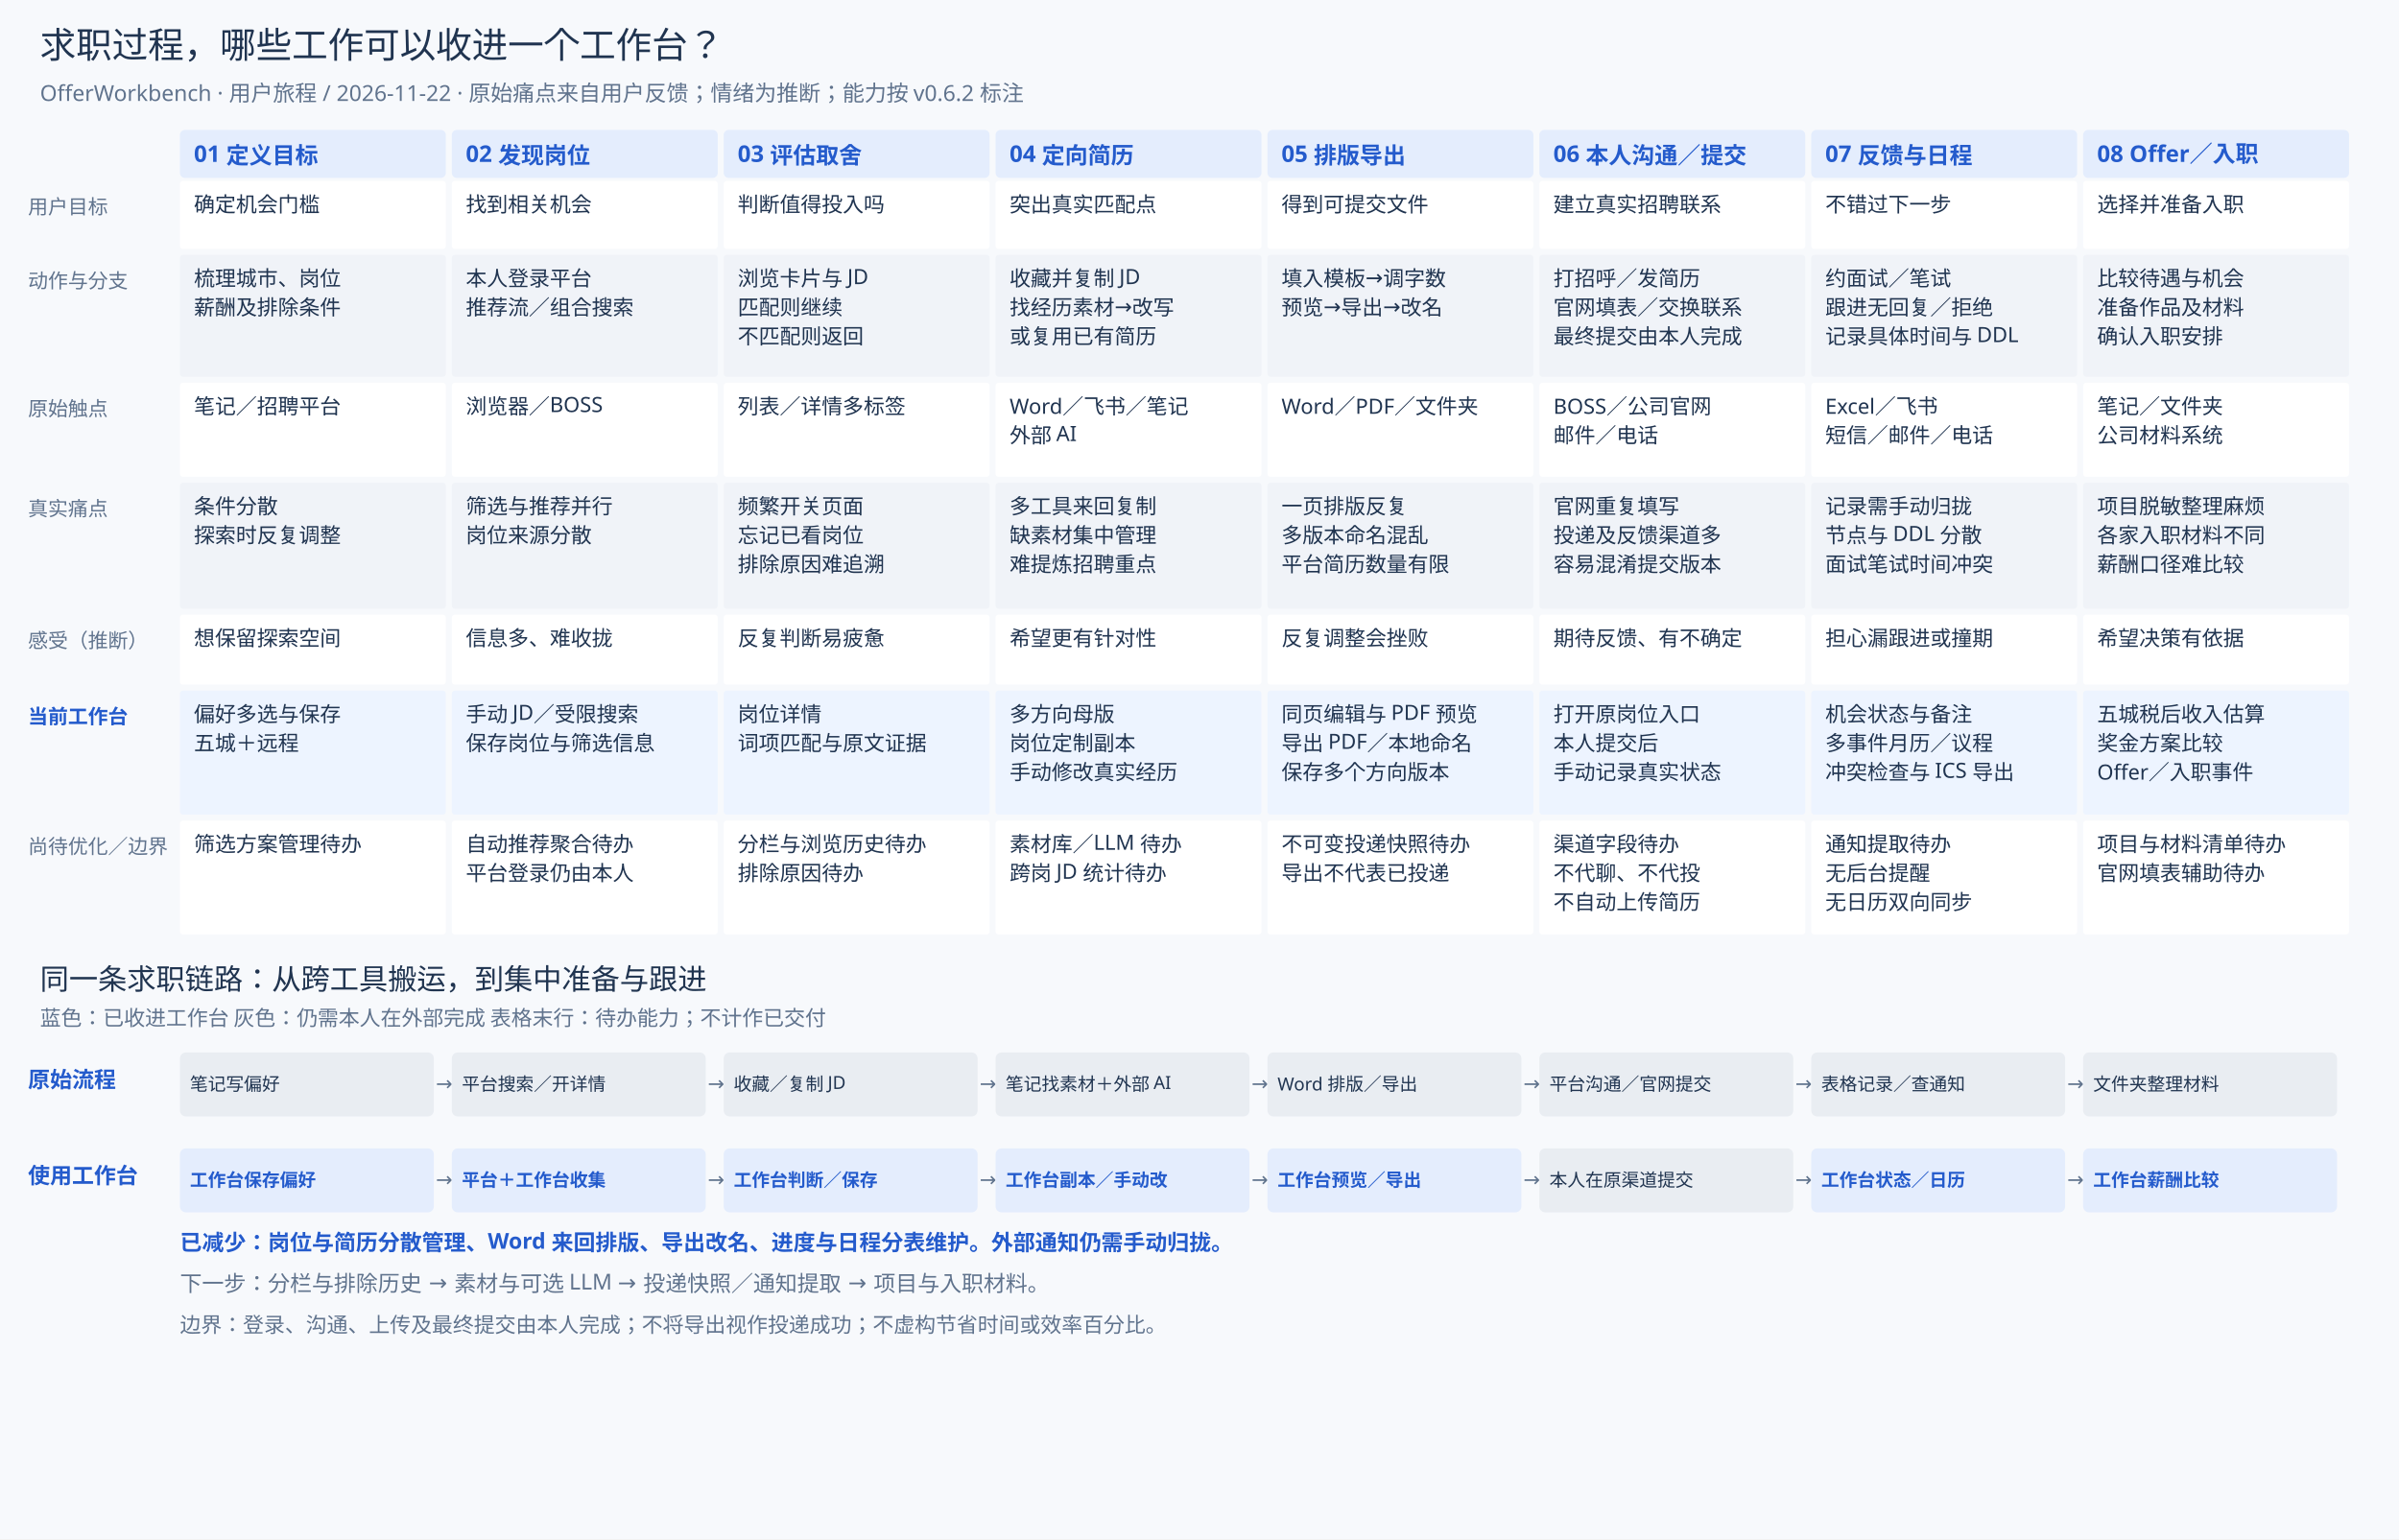
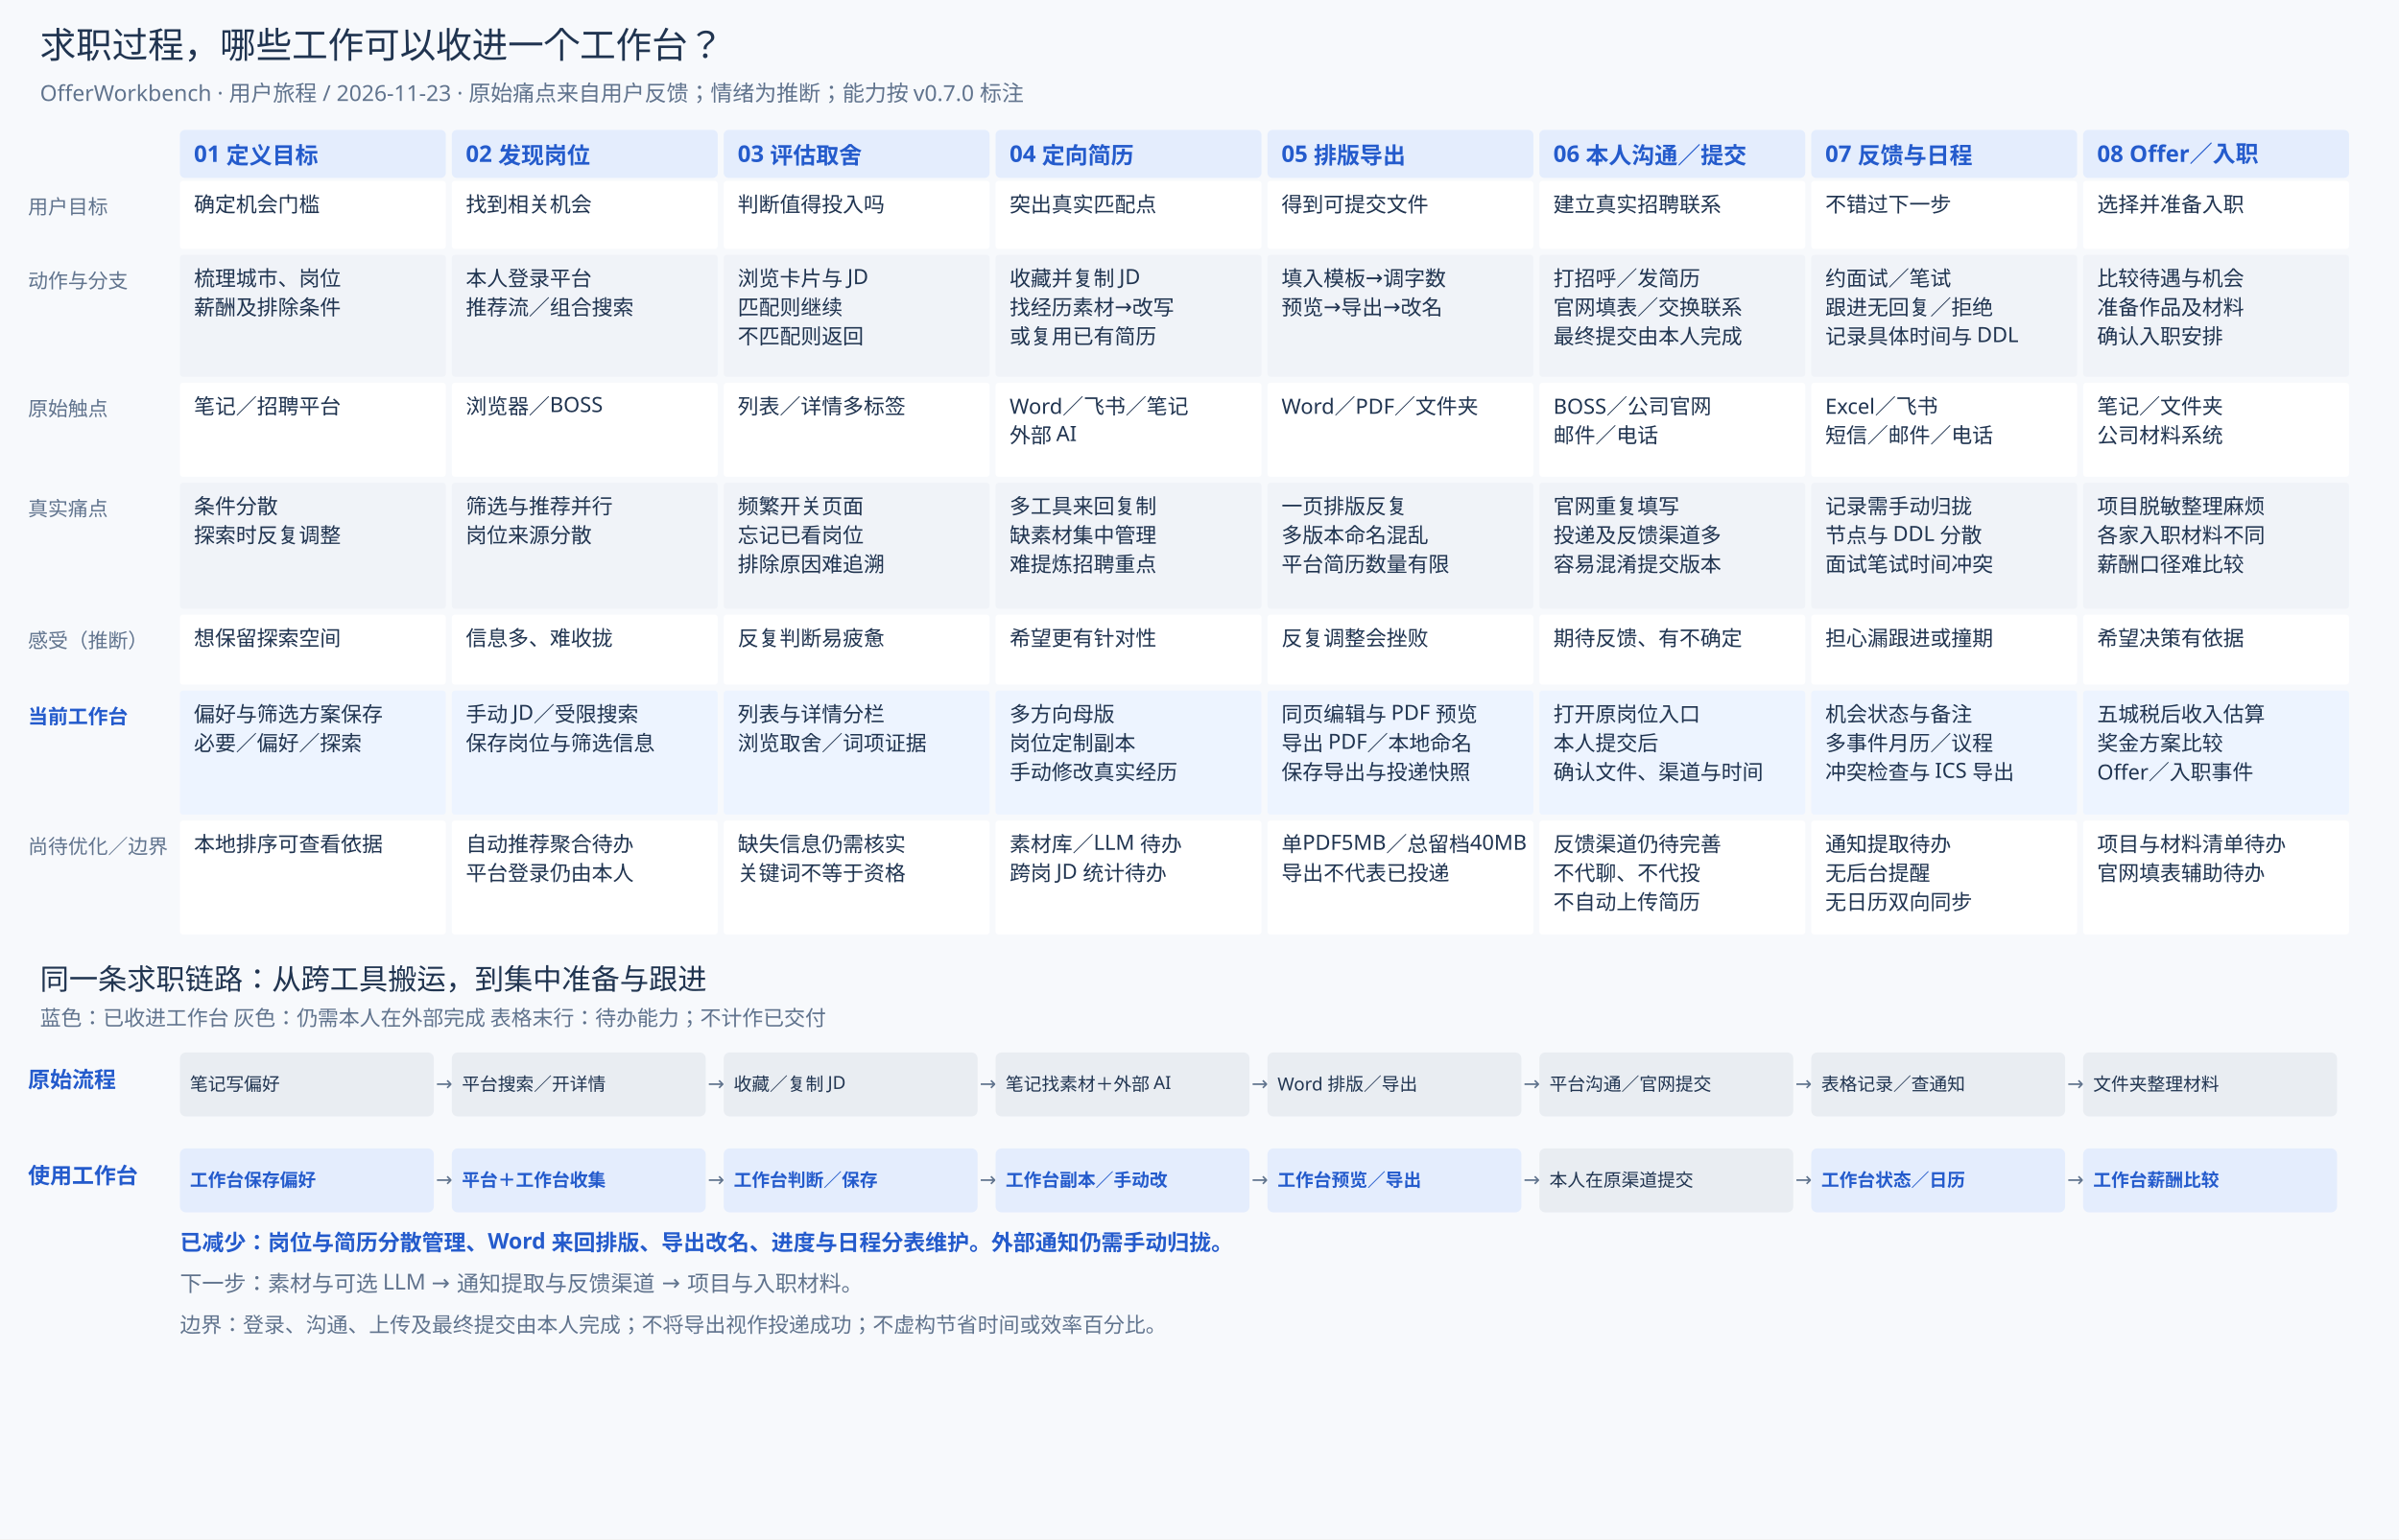
<svg xmlns="http://www.w3.org/2000/svg" width="2400" height="1540" viewBox="0 0 2400 1540" role="img" aria-labelledby="title desc">
  <rect width="100%" height="100%" fill="#f7f9fc" />
  <style>text{font-family:"PingFang SC","Microsoft YaHei",sans-serif;fill:#203450}.muted{fill:#60738d}.head{fill:#245bcc;font-weight:600}</style>
  <text x="40" y="58" font-size="36" class="">求职过程，哪些工作可以收进一个工作台？</text>
-   <text x="40" y="101" font-size="22" class="muted">OfferWorkbench · 用户旅程 / 2026-11-22 · 原始痛点来自用户反馈；情绪为推断；能力按 v0.6.2 标注</text>
+   <text x="40" y="101" font-size="22" class="muted">OfferWorkbench · 用户旅程 / 2026-11-23 · 原始痛点来自用户反馈；情绪为推断；能力按 v0.7.0 标注</text>
  <rect x="180" y="130" width="266" height="48" rx="5" fill="#e4edfd" />
  <text x="194" y="162" font-size="23" class="head">01  定义目标</text>
  <rect x="452" y="130" width="266" height="48" rx="5" fill="#e4edfd" />
  <text x="466" y="162" font-size="23" class="head">02  发现岗位</text>
  <rect x="724" y="130" width="266" height="48" rx="5" fill="#e4edfd" />
  <text x="738" y="162" font-size="23" class="head">03  评估取舍</text>
  <rect x="996" y="130" width="266" height="48" rx="5" fill="#e4edfd" />
  <text x="1010" y="162" font-size="23" class="head">04  定向简历</text>
  <rect x="1268" y="130" width="266" height="48" rx="5" fill="#e4edfd" />
  <text x="1282" y="162" font-size="23" class="head">05  排版导出</text>
  <rect x="1540" y="130" width="266" height="48" rx="5" fill="#e4edfd" />
  <text x="1554" y="162" font-size="23" class="head">06  本人沟通／提交</text>
  <rect x="1812" y="130" width="266" height="48" rx="5" fill="#e4edfd" />
  <text x="1826" y="162" font-size="23" class="head">07  反馈与日程</text>
  <rect x="2084" y="130" width="266" height="48" rx="5" fill="#e4edfd" />
  <text x="2098" y="162" font-size="23" class="head">08  Offer／入职</text>
  <text x="28" y="214" font-size="20" class="muted">用户目标</text>
  <rect x="180" y="181" width="266" height="68" rx="3" fill="#ffffff" />
  <text x="194" y="212" font-size="21" class="">确定机会门槛</text>
  <rect x="452" y="181" width="266" height="68" rx="3" fill="#ffffff" />
  <text x="466" y="212" font-size="21" class="">找到相关机会</text>
  <rect x="724" y="181" width="266" height="68" rx="3" fill="#ffffff" />
  <text x="738" y="212" font-size="21" class="">判断值得投入吗</text>
  <rect x="996" y="181" width="266" height="68" rx="3" fill="#ffffff" />
  <text x="1010" y="212" font-size="21" class="">突出真实匹配点</text>
  <rect x="1268" y="181" width="266" height="68" rx="3" fill="#ffffff" />
  <text x="1282" y="212" font-size="21" class="">得到可提交文件</text>
  <rect x="1540" y="181" width="266" height="68" rx="3" fill="#ffffff" />
  <text x="1554" y="212" font-size="21" class="">建立真实招聘联系</text>
  <rect x="1812" y="181" width="266" height="68" rx="3" fill="#ffffff" />
  <text x="1826" y="212" font-size="21" class="">不错过下一步</text>
  <rect x="2084" y="181" width="266" height="68" rx="3" fill="#ffffff" />
  <text x="2098" y="212" font-size="21" class="">选择并准备入职</text>
  <text x="28" y="288" font-size="20" class="muted">动作与分支</text>
  <rect x="180" y="255" width="266" height="122" rx="3" fill="#f0f3f8" />
  <text x="194" y="286" font-size="21" class="">梳理城市、岗位</text>
  <text x="194" y="315" font-size="21" class="">薪酬及排除条件</text>
  <rect x="452" y="255" width="266" height="122" rx="3" fill="#f0f3f8" />
  <text x="466" y="286" font-size="21" class="">本人登录平台</text>
  <text x="466" y="315" font-size="21" class="">推荐流／组合搜索</text>
  <rect x="724" y="255" width="266" height="122" rx="3" fill="#f0f3f8" />
  <text x="738" y="286" font-size="21" class="">浏览卡片与 JD</text>
  <text x="738" y="315" font-size="21" class="">匹配则继续</text>
  <text x="738" y="344" font-size="21" class="">不匹配则返回</text>
  <rect x="996" y="255" width="266" height="122" rx="3" fill="#f0f3f8" />
  <text x="1010" y="286" font-size="21" class="">收藏并复制 JD</text>
  <text x="1010" y="315" font-size="21" class="">找经历素材→改写</text>
  <text x="1010" y="344" font-size="21" class="">或复用已有简历</text>
  <rect x="1268" y="255" width="266" height="122" rx="3" fill="#f0f3f8" />
  <text x="1282" y="286" font-size="21" class="">填入模板→调字数</text>
  <text x="1282" y="315" font-size="21" class="">预览→导出→改名</text>
  <rect x="1540" y="255" width="266" height="122" rx="3" fill="#f0f3f8" />
  <text x="1554" y="286" font-size="21" class="">打招呼／发简历</text>
  <text x="1554" y="315" font-size="21" class="">官网填表／交换联系</text>
  <text x="1554" y="344" font-size="21" class="">最终提交由本人完成</text>
  <rect x="1812" y="255" width="266" height="122" rx="3" fill="#f0f3f8" />
  <text x="1826" y="286" font-size="21" class="">约面试／笔试</text>
  <text x="1826" y="315" font-size="21" class="">跟进无回复／拒绝</text>
  <text x="1826" y="344" font-size="21" class="">记录具体时间与 DDL</text>
  <rect x="2084" y="255" width="266" height="122" rx="3" fill="#f0f3f8" />
  <text x="2098" y="286" font-size="21" class="">比较待遇与机会</text>
  <text x="2098" y="315" font-size="21" class="">准备作品及材料</text>
  <text x="2098" y="344" font-size="21" class="">确认入职安排</text>
  <text x="28" y="416" font-size="20" class="muted">原始触点</text>
  <rect x="180" y="383" width="266" height="94" rx="3" fill="#ffffff" />
  <text x="194" y="414" font-size="21" class="">笔记／招聘平台</text>
  <rect x="452" y="383" width="266" height="94" rx="3" fill="#ffffff" />
  <text x="466" y="414" font-size="21" class="">浏览器／BOSS</text>
  <rect x="724" y="383" width="266" height="94" rx="3" fill="#ffffff" />
  <text x="738" y="414" font-size="21" class="">列表／详情多标签</text>
  <rect x="996" y="383" width="266" height="94" rx="3" fill="#ffffff" />
  <text x="1010" y="414" font-size="21" class="">Word／飞书／笔记</text>
  <text x="1010" y="443" font-size="21" class="">外部 AI</text>
  <rect x="1268" y="383" width="266" height="94" rx="3" fill="#ffffff" />
  <text x="1282" y="414" font-size="21" class="">Word／PDF／文件夹</text>
  <rect x="1540" y="383" width="266" height="94" rx="3" fill="#ffffff" />
  <text x="1554" y="414" font-size="21" class="">BOSS／公司官网</text>
  <text x="1554" y="443" font-size="21" class="">邮件／电话</text>
  <rect x="1812" y="383" width="266" height="94" rx="3" fill="#ffffff" />
  <text x="1826" y="414" font-size="21" class="">Excel／飞书</text>
  <text x="1826" y="443" font-size="21" class="">短信／邮件／电话</text>
  <rect x="2084" y="383" width="266" height="94" rx="3" fill="#ffffff" />
  <text x="2098" y="414" font-size="21" class="">笔记／文件夹</text>
  <text x="2098" y="443" font-size="21" class="">公司材料系统</text>
  <text x="28" y="516" font-size="20" class="muted">真实痛点</text>
  <rect x="180" y="483" width="266" height="126" rx="3" fill="#f0f3f8" />
  <text x="194" y="514" font-size="21" class="">条件分散</text>
  <text x="194" y="543" font-size="21" class="">探索时反复调整</text>
  <rect x="452" y="483" width="266" height="126" rx="3" fill="#f0f3f8" />
  <text x="466" y="514" font-size="21" class="">筛选与推荐并行</text>
  <text x="466" y="543" font-size="21" class="">岗位来源分散</text>
  <rect x="724" y="483" width="266" height="126" rx="3" fill="#f0f3f8" />
  <text x="738" y="514" font-size="21" class="">频繁开关页面</text>
  <text x="738" y="543" font-size="21" class="">忘记已看岗位</text>
  <text x="738" y="572" font-size="21" class="">排除原因难追溯</text>
  <rect x="996" y="483" width="266" height="126" rx="3" fill="#f0f3f8" />
  <text x="1010" y="514" font-size="21" class="">多工具来回复制</text>
  <text x="1010" y="543" font-size="21" class="">缺素材集中管理</text>
  <text x="1010" y="572" font-size="21" class="">难提炼招聘重点</text>
  <rect x="1268" y="483" width="266" height="126" rx="3" fill="#f0f3f8" />
  <text x="1282" y="514" font-size="21" class="">一页排版反复</text>
  <text x="1282" y="543" font-size="21" class="">多版本命名混乱</text>
  <text x="1282" y="572" font-size="21" class="">平台简历数量有限</text>
  <rect x="1540" y="483" width="266" height="126" rx="3" fill="#f0f3f8" />
  <text x="1554" y="514" font-size="21" class="">官网重复填写</text>
  <text x="1554" y="543" font-size="21" class="">投递及反馈渠道多</text>
  <text x="1554" y="572" font-size="21" class="">容易混淆提交版本</text>
  <rect x="1812" y="483" width="266" height="126" rx="3" fill="#f0f3f8" />
  <text x="1826" y="514" font-size="21" class="">记录需手动归拢</text>
  <text x="1826" y="543" font-size="21" class="">节点与 DDL 分散</text>
  <text x="1826" y="572" font-size="21" class="">面试笔试时间冲突</text>
  <rect x="2084" y="483" width="266" height="126" rx="3" fill="#f0f3f8" />
  <text x="2098" y="514" font-size="21" class="">项目脱敏整理麻烦</text>
  <text x="2098" y="543" font-size="21" class="">各家入职材料不同</text>
  <text x="2098" y="572" font-size="21" class="">薪酬口径难比较</text>
  <text x="28" y="648" font-size="20" class="muted">感受（推断）</text>
  <rect x="180" y="615" width="266" height="70" rx="3" fill="#ffffff" />
  <text x="194" y="646" font-size="21" class="">想保留探索空间</text>
  <rect x="452" y="615" width="266" height="70" rx="3" fill="#ffffff" />
  <text x="466" y="646" font-size="21" class="">信息多、难收拢</text>
  <rect x="724" y="615" width="266" height="70" rx="3" fill="#ffffff" />
  <text x="738" y="646" font-size="21" class="">反复判断易疲惫</text>
  <rect x="996" y="615" width="266" height="70" rx="3" fill="#ffffff" />
  <text x="1010" y="646" font-size="21" class="">希望更有针对性</text>
  <rect x="1268" y="615" width="266" height="70" rx="3" fill="#ffffff" />
  <text x="1282" y="646" font-size="21" class="">反复调整会挫败</text>
  <rect x="1540" y="615" width="266" height="70" rx="3" fill="#ffffff" />
  <text x="1554" y="646" font-size="21" class="">期待反馈、有不确定</text>
  <rect x="1812" y="615" width="266" height="70" rx="3" fill="#ffffff" />
  <text x="1826" y="646" font-size="21" class="">担心漏跟进或撞期</text>
  <rect x="2084" y="615" width="266" height="70" rx="3" fill="#ffffff" />
  <text x="2098" y="646" font-size="21" class="">希望决策有依据</text>
  <text x="28" y="724" font-size="20" class="head">当前工作台</text>
  <rect x="180" y="691" width="266" height="124" rx="3" fill="#edf4ff" />
-   <text x="194" y="722" font-size="21" class="">偏好多选与保存</text>
-   <text x="194" y="751" font-size="21" class="">五城＋远程</text>
+   <text x="194" y="722" font-size="21" class="">偏好与筛选方案保存</text>
+   <text x="194" y="751" font-size="21" class="">必要／偏好／探索</text>
  <rect x="452" y="691" width="266" height="124" rx="3" fill="#edf4ff" />
  <text x="466" y="722" font-size="21" class="">手动 JD／受限搜索</text>
  <text x="466" y="751" font-size="21" class="">保存岗位与筛选信息</text>
  <rect x="724" y="691" width="266" height="124" rx="3" fill="#edf4ff" />
-   <text x="738" y="722" font-size="21" class="">岗位详情</text>
-   <text x="738" y="751" font-size="21" class="">词项匹配与原文证据</text>
+   <text x="738" y="722" font-size="21" class="">列表与详情分栏</text>
+   <text x="738" y="751" font-size="21" class="">浏览取舍／词项证据</text>
  <rect x="996" y="691" width="266" height="124" rx="3" fill="#edf4ff" />
  <text x="1010" y="722" font-size="21" class="">多方向母版</text>
  <text x="1010" y="751" font-size="21" class="">岗位定制副本</text>
  <text x="1010" y="780" font-size="21" class="">手动修改真实经历</text>
  <rect x="1268" y="691" width="266" height="124" rx="3" fill="#edf4ff" />
  <text x="1282" y="722" font-size="21" class="">同页编辑与 PDF 预览</text>
  <text x="1282" y="751" font-size="21" class="">导出 PDF／本地命名</text>
-   <text x="1282" y="780" font-size="21" class="">保存多个方向版本</text>
+   <text x="1282" y="780" font-size="21" class="">保存导出与投递快照</text>
  <rect x="1540" y="691" width="266" height="124" rx="3" fill="#edf4ff" />
  <text x="1554" y="722" font-size="21" class="">打开原岗位入口</text>
  <text x="1554" y="751" font-size="21" class="">本人提交后</text>
-   <text x="1554" y="780" font-size="21" class="">手动记录真实状态</text>
+   <text x="1554" y="780" font-size="21" class="">确认文件、渠道与时间</text>
  <rect x="1812" y="691" width="266" height="124" rx="3" fill="#edf4ff" />
  <text x="1826" y="722" font-size="21" class="">机会状态与备注</text>
  <text x="1826" y="751" font-size="21" class="">多事件月历／议程</text>
  <text x="1826" y="780" font-size="21" class="">冲突检查与 ICS 导出</text>
  <rect x="2084" y="691" width="266" height="124" rx="3" fill="#edf4ff" />
  <text x="2098" y="722" font-size="21" class="">五城税后收入估算</text>
  <text x="2098" y="751" font-size="21" class="">奖金方案比较</text>
  <text x="2098" y="780" font-size="21" class="">Offer／入职事件</text>
  <text x="28" y="854" font-size="20" class="muted">尚待优化／边界</text>
  <rect x="180" y="821" width="266" height="114" rx="3" fill="#ffffff" />
-   <text x="194" y="852" font-size="21" class="">筛选方案管理待办</text>
+   <text x="194" y="852" font-size="21" class="">本地排序可查看依据</text>
  <rect x="452" y="821" width="266" height="114" rx="3" fill="#ffffff" />
  <text x="466" y="852" font-size="21" class="">自动推荐聚合待办</text>
  <text x="466" y="881" font-size="21" class="">平台登录仍由本人</text>
  <rect x="724" y="821" width="266" height="114" rx="3" fill="#ffffff" />
-   <text x="738" y="852" font-size="21" class="">分栏与浏览历史待办</text>
-   <text x="738" y="881" font-size="21" class="">排除原因待办</text>
+   <text x="738" y="852" font-size="21" class="">缺失信息仍需核实</text>
+   <text x="738" y="881" font-size="21" class="">关键词不等于资格</text>
  <rect x="996" y="821" width="266" height="114" rx="3" fill="#ffffff" />
  <text x="1010" y="852" font-size="21" class="">素材库／LLM 待办</text>
  <text x="1010" y="881" font-size="21" class="">跨岗 JD 统计待办</text>
  <rect x="1268" y="821" width="266" height="114" rx="3" fill="#ffffff" />
-   <text x="1282" y="852" font-size="21" class="">不可变投递快照待办</text>
+   <text x="1282" y="852" font-size="21" class="">单PDF5MB／总留档40MB</text>
  <text x="1282" y="881" font-size="21" class="">导出不代表已投递</text>
  <rect x="1540" y="821" width="266" height="114" rx="3" fill="#ffffff" />
-   <text x="1554" y="852" font-size="21" class="">渠道字段待办</text>
+   <text x="1554" y="852" font-size="21" class="">反馈渠道仍待完善</text>
  <text x="1554" y="881" font-size="21" class="">不代聊、不代投</text>
  <text x="1554" y="910" font-size="21" class="">不自动上传简历</text>
  <rect x="1812" y="821" width="266" height="114" rx="3" fill="#ffffff" />
  <text x="1826" y="852" font-size="21" class="">通知提取待办</text>
  <text x="1826" y="881" font-size="21" class="">无后台提醒</text>
  <text x="1826" y="910" font-size="21" class="">无日历双向同步</text>
  <rect x="2084" y="821" width="266" height="114" rx="3" fill="#ffffff" />
  <text x="2098" y="852" font-size="21" class="">项目与材料清单待办</text>
  <text x="2098" y="881" font-size="21" class="">官网填表辅助待办</text>
  <text x="40" y="990" font-size="29" class="">同一条求职链路：从跨工具搬运，到集中准备与跟进</text>
  <text x="40" y="1026" font-size="21" class="muted">蓝色：已收进工作台    灰色：仍需本人在外部完成    表格末行：待办能力；不计作已交付</text>
  <text x="28" y="1088" font-size="22" class="head">原始流程</text>
  <rect x="180" y="1053" width="254" height="64" rx="6" fill="#e9edf2" />
  <text x="190" y="1091" font-size="18" class="">笔记写偏好</text>
  <text x="436" y="1091" font-size="20" class="muted">→</text>
  <rect x="452" y="1053" width="254" height="64" rx="6" fill="#e9edf2" />
  <text x="462" y="1091" font-size="18" class="">平台搜索／开详情</text>
  <text x="708" y="1091" font-size="20" class="muted">→</text>
  <rect x="724" y="1053" width="254" height="64" rx="6" fill="#e9edf2" />
  <text x="734" y="1091" font-size="18" class="">收藏／复制 JD</text>
  <text x="980" y="1091" font-size="20" class="muted">→</text>
  <rect x="996" y="1053" width="254" height="64" rx="6" fill="#e9edf2" />
  <text x="1006" y="1091" font-size="18" class="">笔记找素材＋外部 AI</text>
  <text x="1252" y="1091" font-size="20" class="muted">→</text>
  <rect x="1268" y="1053" width="254" height="64" rx="6" fill="#e9edf2" />
  <text x="1278" y="1091" font-size="18" class="">Word 排版／导出</text>
  <text x="1524" y="1091" font-size="20" class="muted">→</text>
  <rect x="1540" y="1053" width="254" height="64" rx="6" fill="#e9edf2" />
  <text x="1550" y="1091" font-size="18" class="">平台沟通／官网提交</text>
  <text x="1796" y="1091" font-size="20" class="muted">→</text>
  <rect x="1812" y="1053" width="254" height="64" rx="6" fill="#e9edf2" />
  <text x="1822" y="1091" font-size="18" class="">表格记录／查通知</text>
  <text x="2068" y="1091" font-size="20" class="muted">→</text>
  <rect x="2084" y="1053" width="254" height="64" rx="6" fill="#e9edf2" />
  <text x="2094" y="1091" font-size="18" class="">文件夹整理材料</text>
  <text x="28" y="1184" font-size="22" class="head">使用工作台</text>
  <rect x="180" y="1149" width="254" height="64" rx="6" fill="#e4edfd" />
  <text x="190" y="1187" font-size="18" class="head">工作台保存偏好</text>
  <text x="436" y="1187" font-size="20" class="muted">→</text>
  <rect x="452" y="1149" width="254" height="64" rx="6" fill="#e4edfd" />
  <text x="462" y="1187" font-size="18" class="head">平台＋工作台收集</text>
  <text x="708" y="1187" font-size="20" class="muted">→</text>
  <rect x="724" y="1149" width="254" height="64" rx="6" fill="#e4edfd" />
  <text x="734" y="1187" font-size="18" class="head">工作台判断／保存</text>
  <text x="980" y="1187" font-size="20" class="muted">→</text>
  <rect x="996" y="1149" width="254" height="64" rx="6" fill="#e4edfd" />
  <text x="1006" y="1187" font-size="18" class="head">工作台副本／手动改</text>
  <text x="1252" y="1187" font-size="20" class="muted">→</text>
  <rect x="1268" y="1149" width="254" height="64" rx="6" fill="#e4edfd" />
  <text x="1278" y="1187" font-size="18" class="head">工作台预览／导出</text>
  <text x="1524" y="1187" font-size="20" class="muted">→</text>
  <rect x="1540" y="1149" width="254" height="64" rx="6" fill="#e9edf2" />
  <text x="1550" y="1187" font-size="18" class="">本人在原渠道提交</text>
  <text x="1796" y="1187" font-size="20" class="muted">→</text>
  <rect x="1812" y="1149" width="254" height="64" rx="6" fill="#e4edfd" />
  <text x="1822" y="1187" font-size="18" class="head">工作台状态／日历</text>
  <text x="2068" y="1187" font-size="20" class="muted">→</text>
  <rect x="2084" y="1149" width="254" height="64" rx="6" fill="#e4edfd" />
  <text x="2094" y="1187" font-size="18" class="head">工作台薪酬比较</text>
  <text x="180" y="1251" font-size="22" class="head">已减少：岗位与简历分散管理、Word 来回排版、导出改名、进度与日程分表维护。外部通知仍需手动归拢。</text>
-   <text x="180" y="1292" font-size="22" class="muted">下一步：分栏与排除历史 → 素材与可选 LLM → 投递快照／通知提取 → 项目与入职材料。</text>
+   <text x="180" y="1292" font-size="22" class="muted">下一步：素材与可选 LLM → 通知提取与反馈渠道 → 项目与入职材料。</text>
  <text x="180" y="1333" font-size="21" class="muted">边界：登录、沟通、上传及最终提交由本人完成；不将导出视作投递成功；不虚构节省时间或效率百分比。</text>
</svg>
